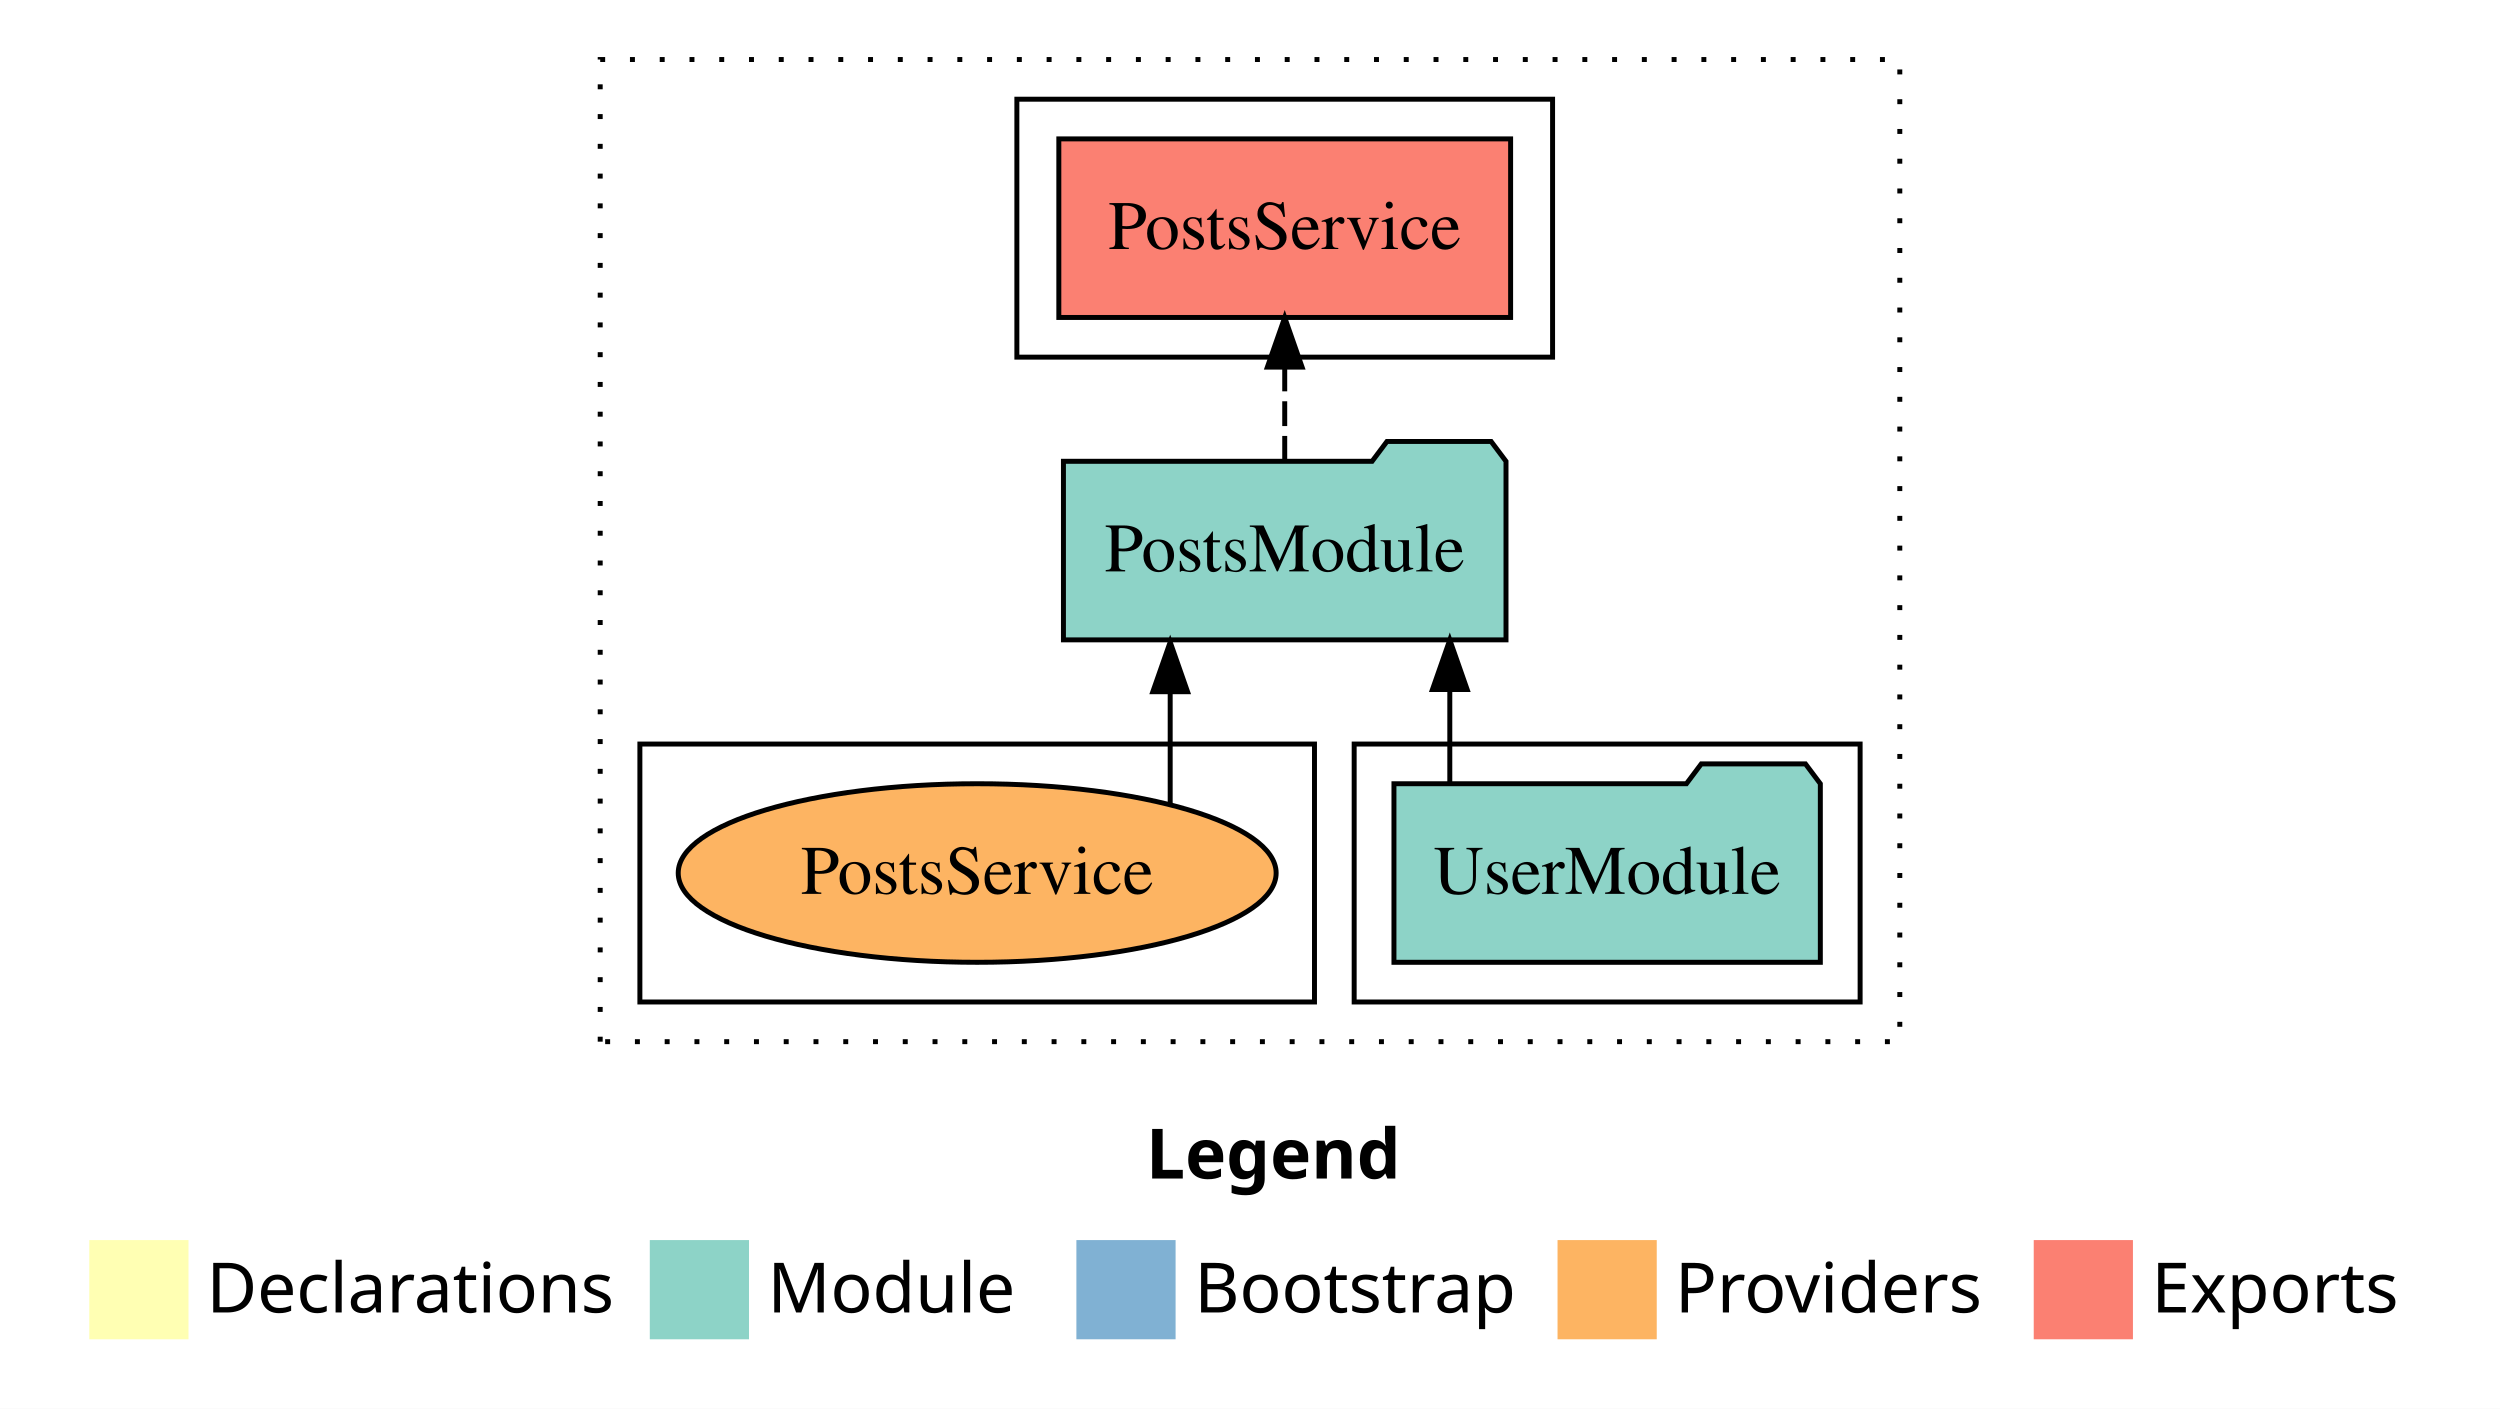
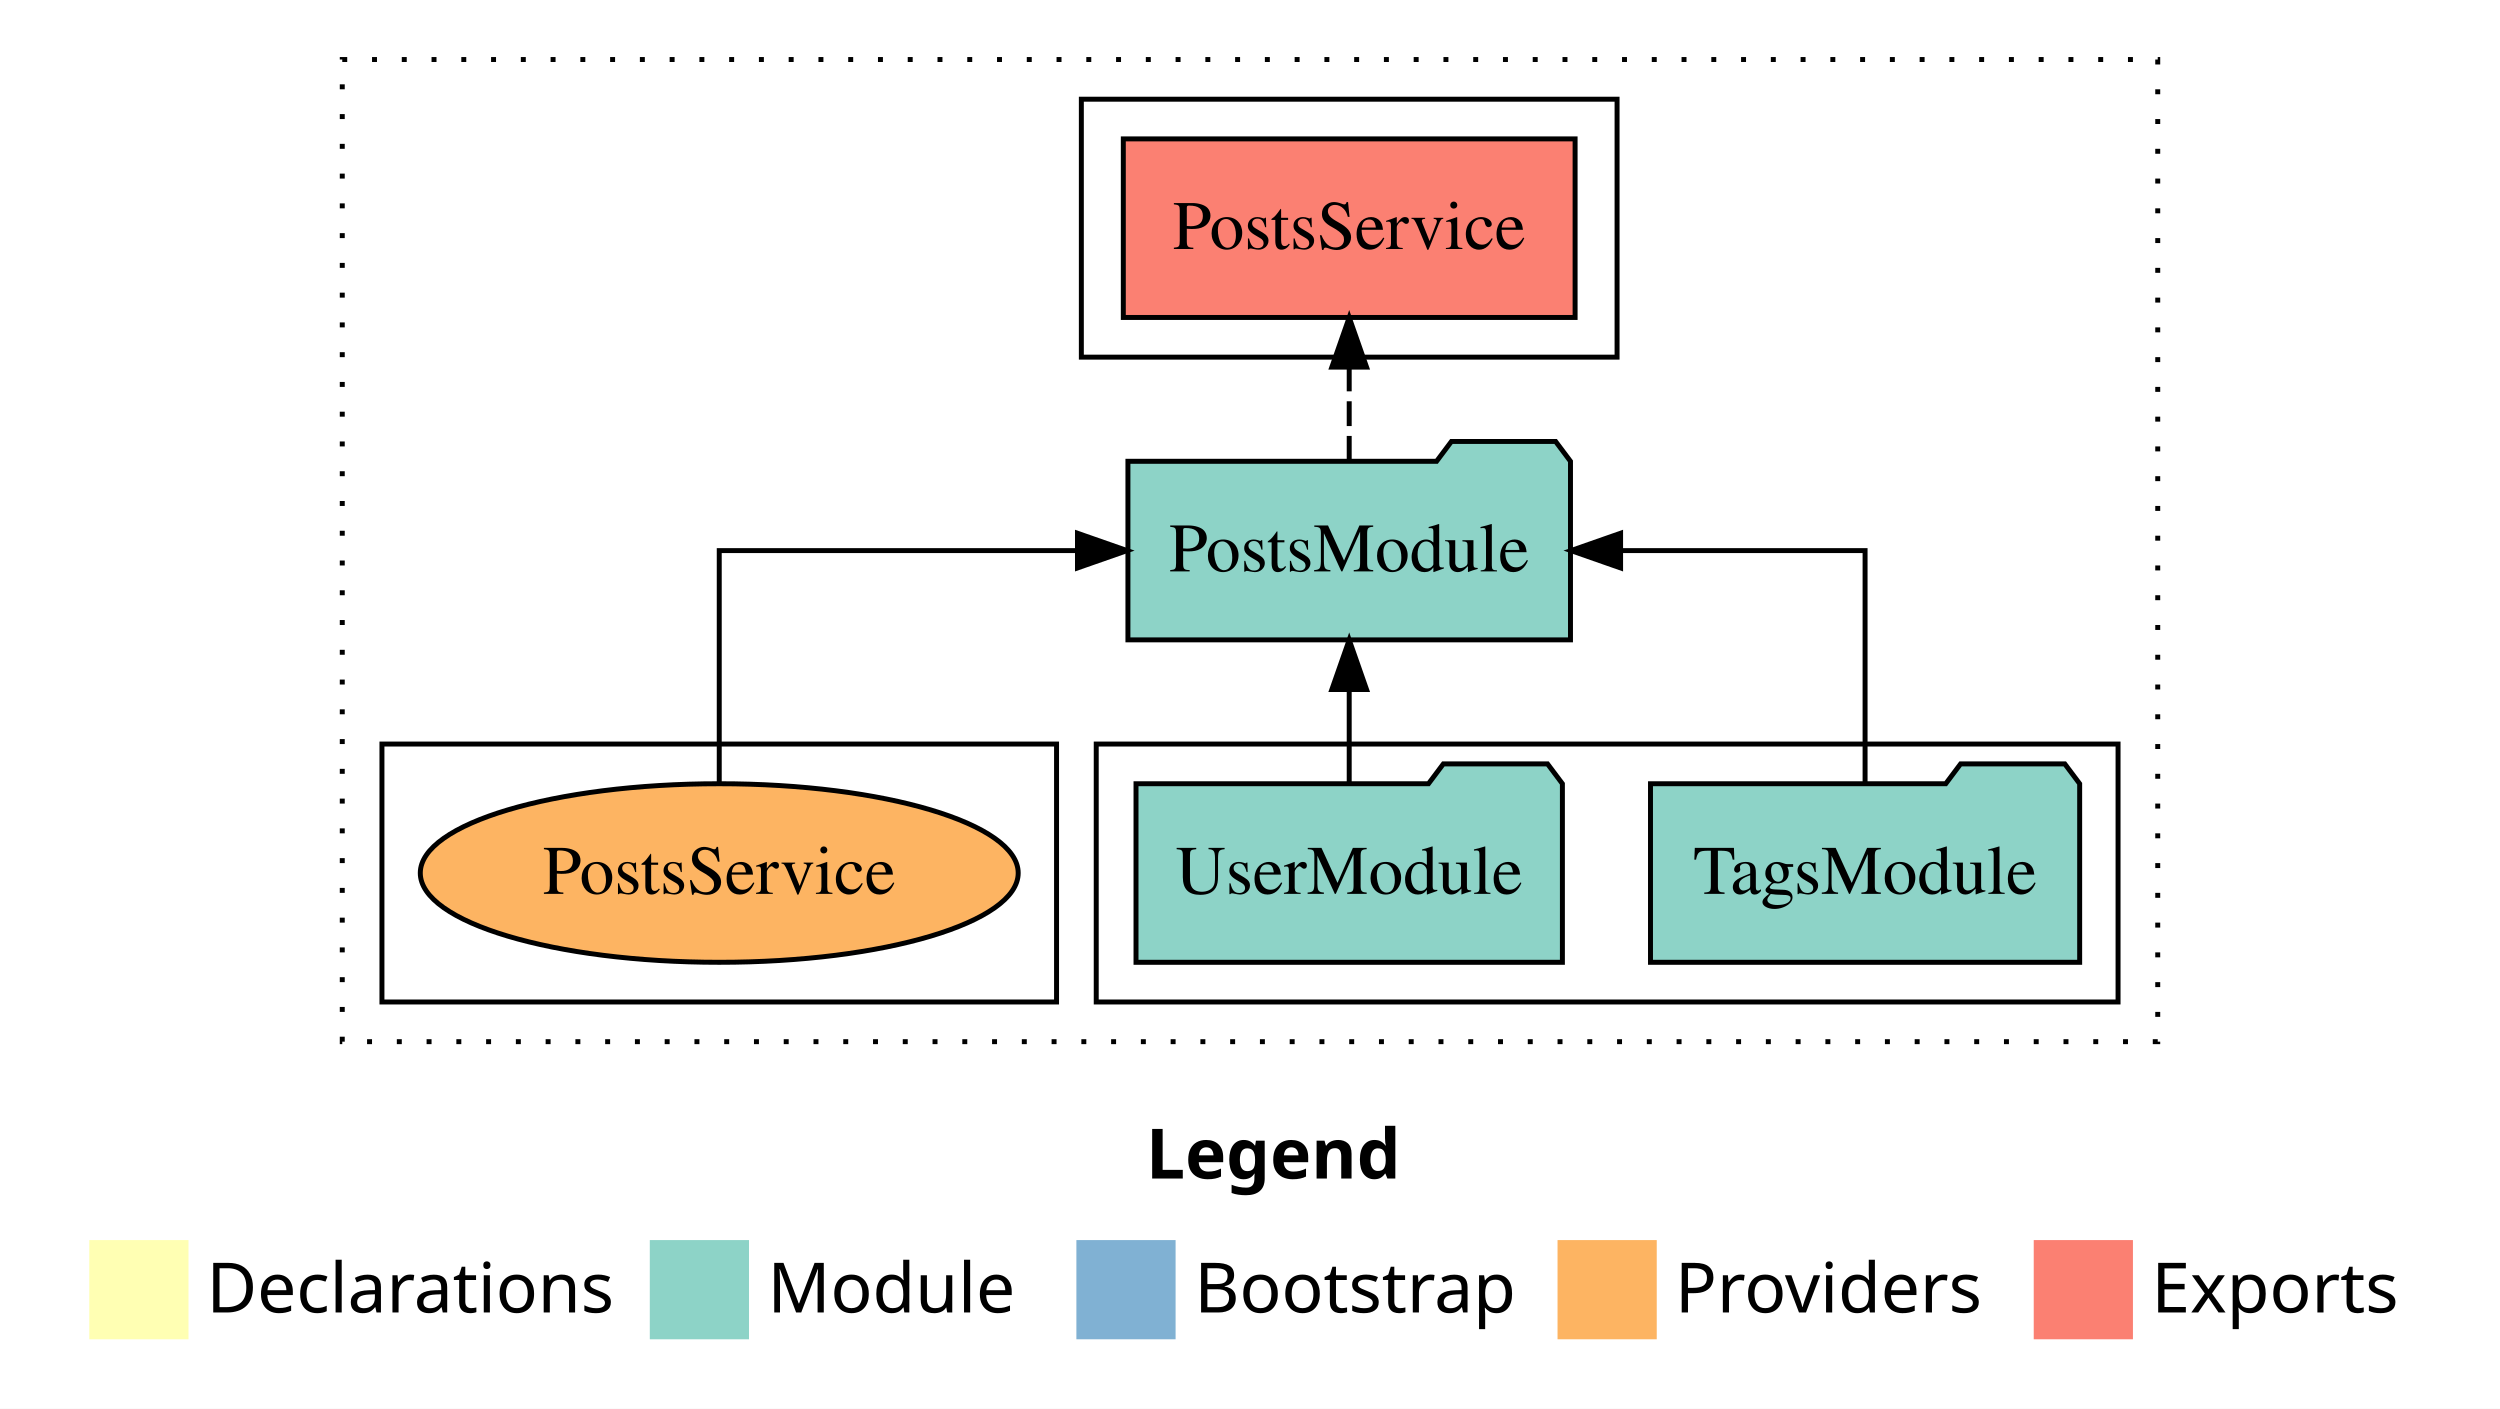
<svg xmlns="http://www.w3.org/2000/svg" width="504pt" height="284pt" viewBox="0.00 0.00 504.00 284.00">
  <g id="graph0" class="graph" transform="scale(1 1) rotate(0) translate(4 280)">
    <polygon fill="white" stroke="transparent" points="-4,4 -4,-280 500,-280 500,4 -4,4" />
    <text text-anchor="start" x="227.01" y="-42.4" font-family="Times-12" font-weight="bold" font-size="14.00">Legend</text>
    <polygon fill="#ffffb3" stroke="transparent" points="14,-10 14,-30 34,-30 34,-10 14,-10" />
    <text text-anchor="start" x="37.63" y="-15.4" font-family="Times-12" font-size="14.00">  Declarations</text>
    <polygon fill="#8dd3c7" stroke="transparent" points="127,-10 127,-30 147,-30 147,-10 127,-10" />
    <text text-anchor="start" x="150.73" y="-15.4" font-family="Times-12" font-size="14.00">  Module</text>
    <polygon fill="#80b1d3" stroke="transparent" points="213,-10 213,-30 233,-30 233,-10 213,-10" />
    <text text-anchor="start" x="236.78" y="-15.4" font-family="Times-12" font-size="14.00">  Bootstrap</text>
    <polygon fill="#fdb462" stroke="transparent" points="310,-10 310,-30 330,-30 330,-10 310,-10" />
    <text text-anchor="start" x="333.67" y="-15.4" font-family="Times-12" font-size="14.00">  Providers</text>
    <polygon fill="#fb8072" stroke="transparent" points="406,-10 406,-30 426,-30 426,-10 406,-10" />
    <text text-anchor="start" x="429.73" y="-15.4" font-family="Times-12" font-size="14.00">  Exports</text>
    <g id="clust1" class="cluster">
-       <polygon fill="none" stroke="black" stroke-dasharray="1,5" points="117,-70 117,-268 379,-268 379,-70 117,-70" />
+       <polygon fill="none" stroke="black" stroke-dasharray="1,5" points="65,-70 65,-268 431,-268 431,-70 65,-70" />
+     </g>
+     <g id="clust4" class="cluster">
+       <polygon fill="none" stroke="black" points="214,-208 214,-260 322,-260 322,-208 214,-208" />
    </g>
    <g id="clust3" class="cluster">
-       <polygon fill="none" stroke="black" points="269,-78 269,-130 371,-130 371,-78 269,-78" />
-     </g>
-     <g id="clust4" class="cluster">
-       <polygon fill="none" stroke="black" points="201,-208 201,-260 309,-260 309,-208 201,-208" />
+       <polygon fill="none" stroke="black" points="217,-78 217,-130 423,-130 423,-78 217,-78" />
    </g>
    <g id="clust6" class="cluster">
-       <polygon fill="none" stroke="black" points="125,-78 125,-130 261,-130 261,-78 125,-78" />
+       <polygon fill="none" stroke="black" points="73,-78 73,-130 209,-130 209,-78 73,-78" />
    </g>
    <g id="node1" class="node">
-       <polygon fill="#8dd3c7" stroke="black" points="362.98,-122 359.98,-126 338.98,-126 335.98,-122 277.02,-122 277.02,-86 362.98,-86 362.98,-122" />
-       <text text-anchor="middle" x="320" y="-99.8" font-family="Times,serif" font-size="14.00">UserModule</text>
+       <polygon fill="#8dd3c7" stroke="black" points="415.26,-122 412.26,-126 391.26,-126 388.26,-122 328.74,-122 328.74,-86 415.26,-86 415.26,-122" />
+       <text text-anchor="middle" x="372" y="-99.8" font-family="Times,serif" font-size="14.00">TagsModule</text>
+     </g>
+     <g id="node3" class="node">
+       <polygon fill="#8dd3c7" stroke="black" points="312.61,-187 309.61,-191 288.61,-191 285.61,-187 223.39,-187 223.39,-151 312.61,-151 312.61,-187" />
+       <text text-anchor="middle" x="268" y="-164.8" font-family="Times,serif" font-size="14.00">PostsModule</text>
+     </g>
+     <g id="edge1" class="edge">
+       <path fill="none" stroke="black" d="M372,-122.11C372,-141.34 372,-169 372,-169 372,-169 322.71,-169 322.71,-169" />
+       <polygon fill="black" stroke="black" points="322.71,-165.5 312.71,-169 322.71,-172.5 322.71,-165.5" />
    </g>
    <g id="node2" class="node">
-       <polygon fill="#8dd3c7" stroke="black" points="299.61,-187 296.61,-191 275.61,-191 272.61,-187 210.39,-187 210.39,-151 299.61,-151 299.61,-187" />
-       <text text-anchor="middle" x="255" y="-164.8" font-family="Times,serif" font-size="14.00">PostsModule</text>
-     </g>
-     <g id="edge1" class="edge">
-       <path fill="none" stroke="black" d="M288.28,-122.11C288.28,-122.11 288.28,-140.99 288.28,-140.99" />
-       <polygon fill="black" stroke="black" points="284.78,-140.99 288.28,-150.99 291.78,-140.99 284.78,-140.99" />
-     </g>
-     <g id="node3" class="node">
-       <polygon fill="#fb8072" stroke="black" points="300.54,-252 209.46,-252 209.46,-216 300.54,-216 300.54,-252" />
-       <text text-anchor="middle" x="255" y="-229.8" font-family="Times,serif" font-size="14.00">PostsService </text>
+       <polygon fill="#8dd3c7" stroke="black" points="310.98,-122 307.98,-126 286.98,-126 283.98,-122 225.02,-122 225.02,-86 310.98,-86 310.98,-122" />
+       <text text-anchor="middle" x="268" y="-99.8" font-family="Times,serif" font-size="14.00">UserModule</text>
    </g>
    <g id="edge2" class="edge">
-       <path fill="none" stroke="black" stroke-dasharray="5,2" d="M255,-187.11C255,-187.11 255,-205.99 255,-205.99" />
-       <polygon fill="black" stroke="black" points="251.5,-205.99 255,-215.99 258.5,-205.99 251.5,-205.99" />
+       <path fill="none" stroke="black" d="M268,-122.11C268,-122.11 268,-140.99 268,-140.99" />
+       <polygon fill="black" stroke="black" points="264.5,-140.99 268,-150.99 271.5,-140.99 264.5,-140.99" />
    </g>
    <g id="node4" class="node">
-       <ellipse fill="#fdb462" stroke="black" cx="193" cy="-104" rx="60.27" ry="18" />
-       <text text-anchor="middle" x="193" y="-99.8" font-family="Times,serif" font-size="14.00">PostsService</text>
+       <polygon fill="#fb8072" stroke="black" points="313.54,-252 222.46,-252 222.46,-216 313.54,-216 313.54,-252" />
+       <text text-anchor="middle" x="268" y="-229.8" font-family="Times,serif" font-size="14.00">PostsService </text>
    </g>
    <g id="edge3" class="edge">
-       <path fill="none" stroke="black" d="M231.91,-117.78C231.91,-117.78 231.91,-140.55 231.91,-140.55" />
-       <polygon fill="black" stroke="black" points="228.41,-140.55 231.91,-150.55 235.41,-140.55 228.41,-140.55" />
+       <path fill="none" stroke="black" stroke-dasharray="5,2" d="M268,-187.11C268,-187.11 268,-205.99 268,-205.99" />
+       <polygon fill="black" stroke="black" points="264.5,-205.99 268,-215.99 271.5,-205.99 264.5,-205.99" />
+     </g>
+     <g id="node5" class="node">
+       <ellipse fill="#fdb462" stroke="black" cx="141" cy="-104" rx="60.27" ry="18" />
+       <text text-anchor="middle" x="141" y="-99.8" font-family="Times,serif" font-size="14.00">PostsService</text>
+     </g>
+     <g id="edge4" class="edge">
+       <path fill="none" stroke="black" d="M141,-122.11C141,-141.34 141,-169 141,-169 141,-169 213.22,-169 213.22,-169" />
+       <polygon fill="black" stroke="black" points="213.22,-172.5 223.22,-169 213.22,-165.5 213.22,-172.5" />
    </g>
  </g>
</svg>
